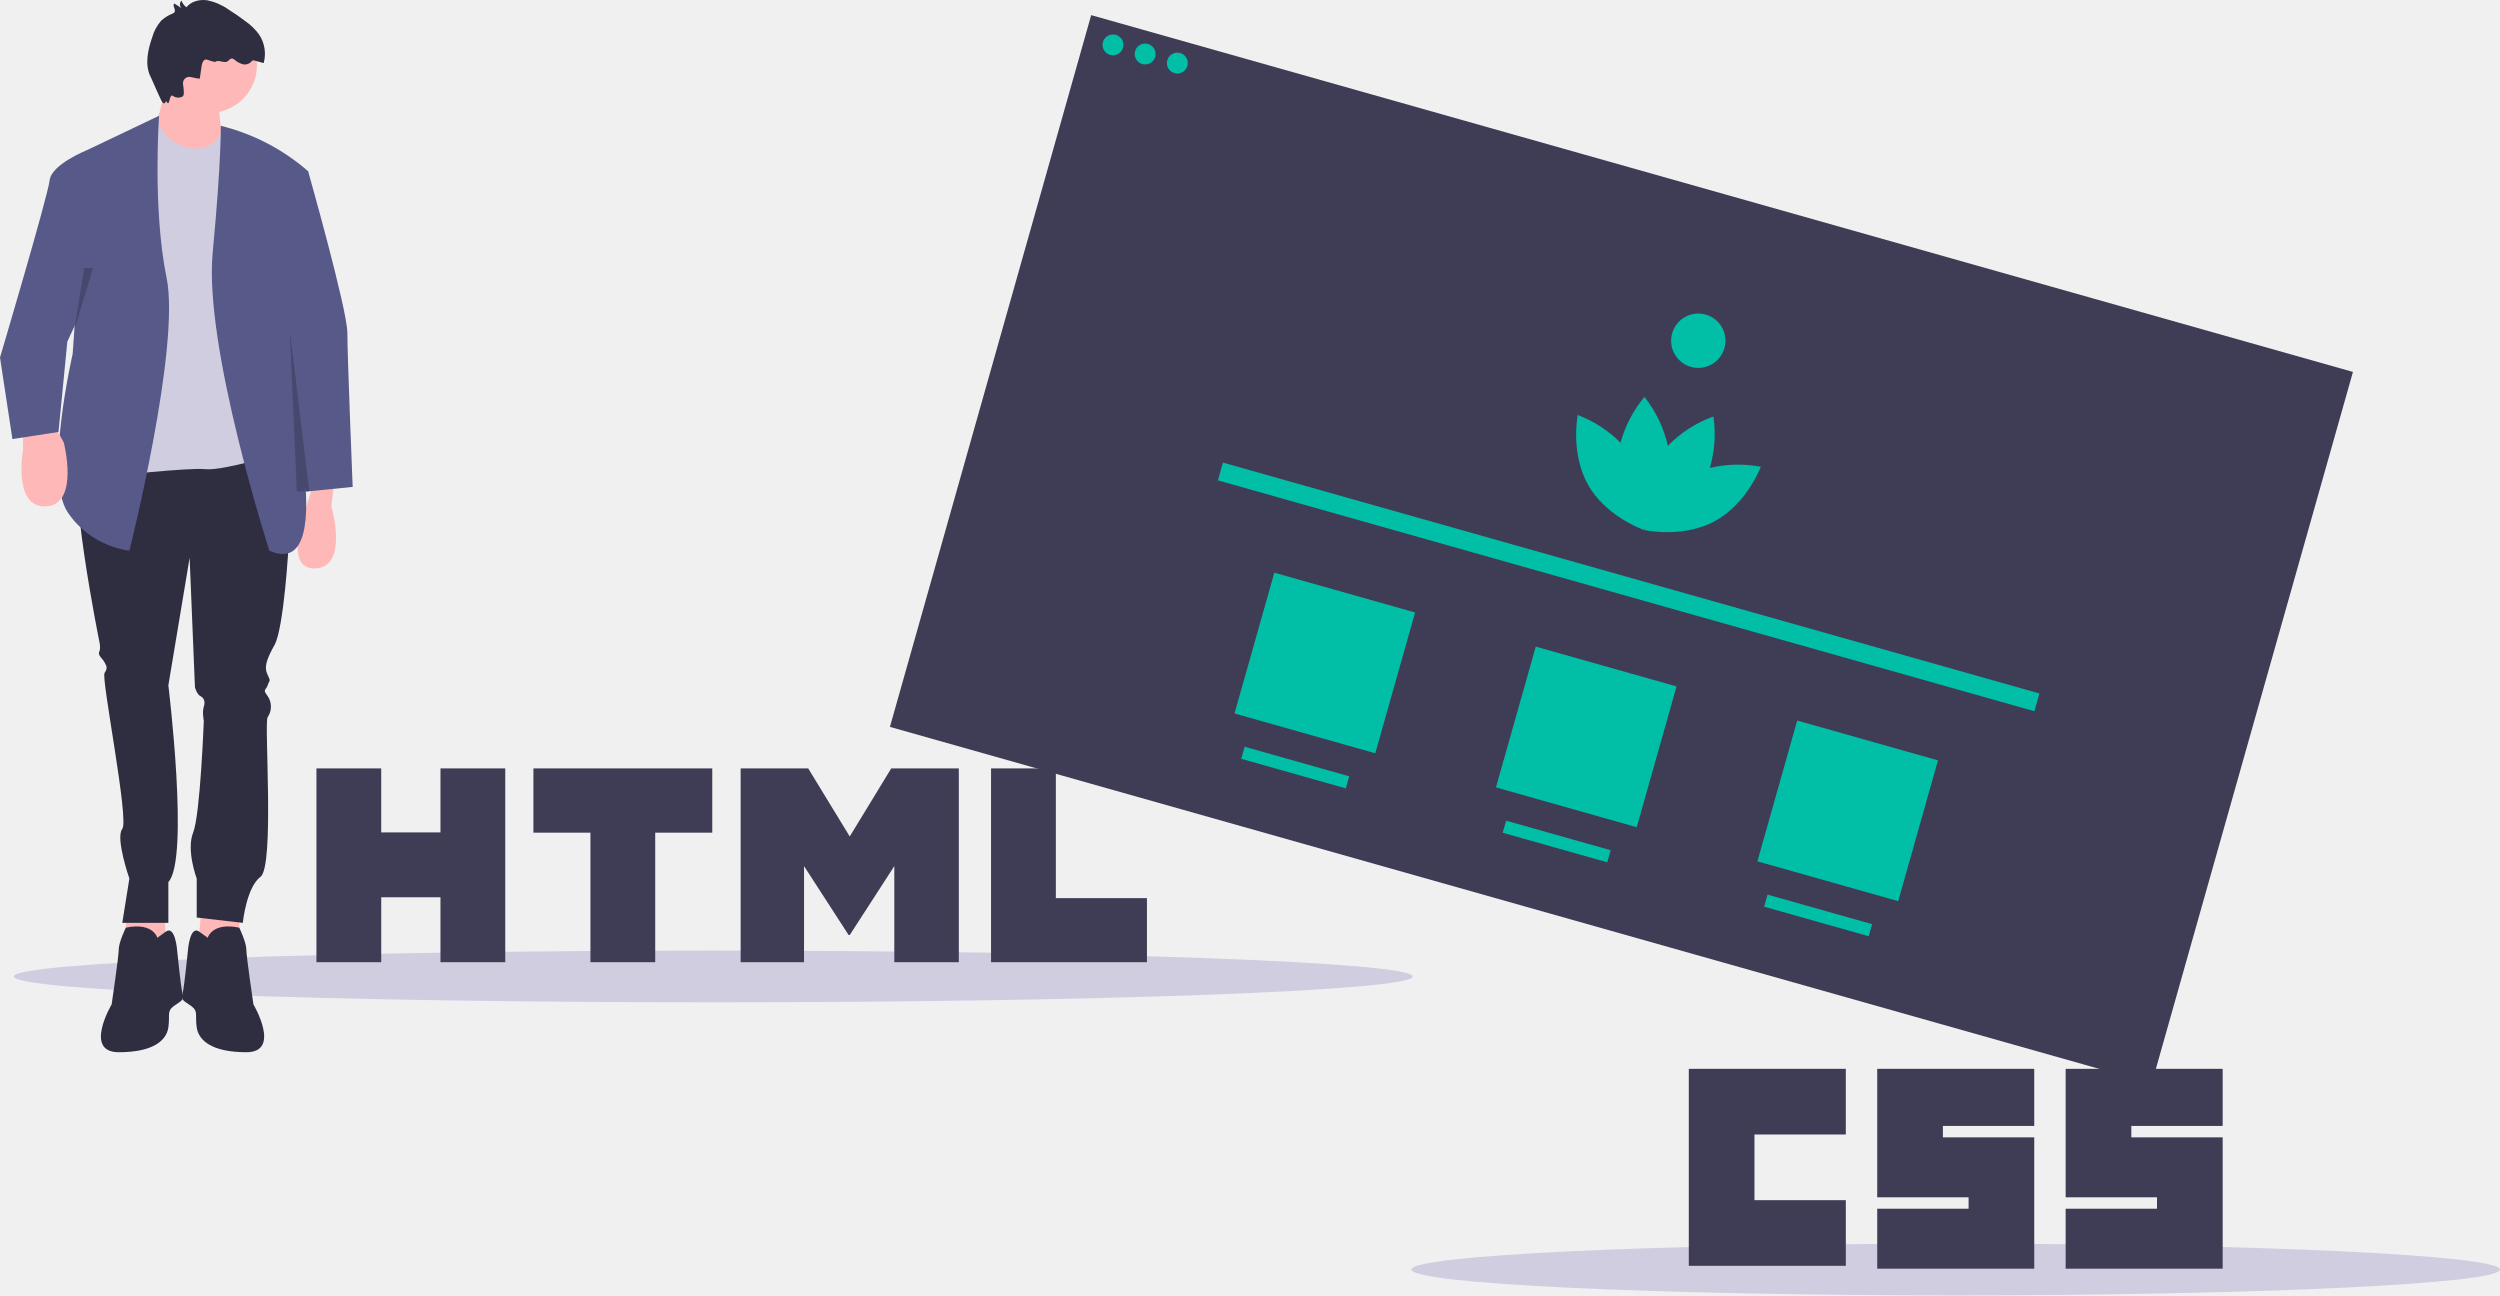
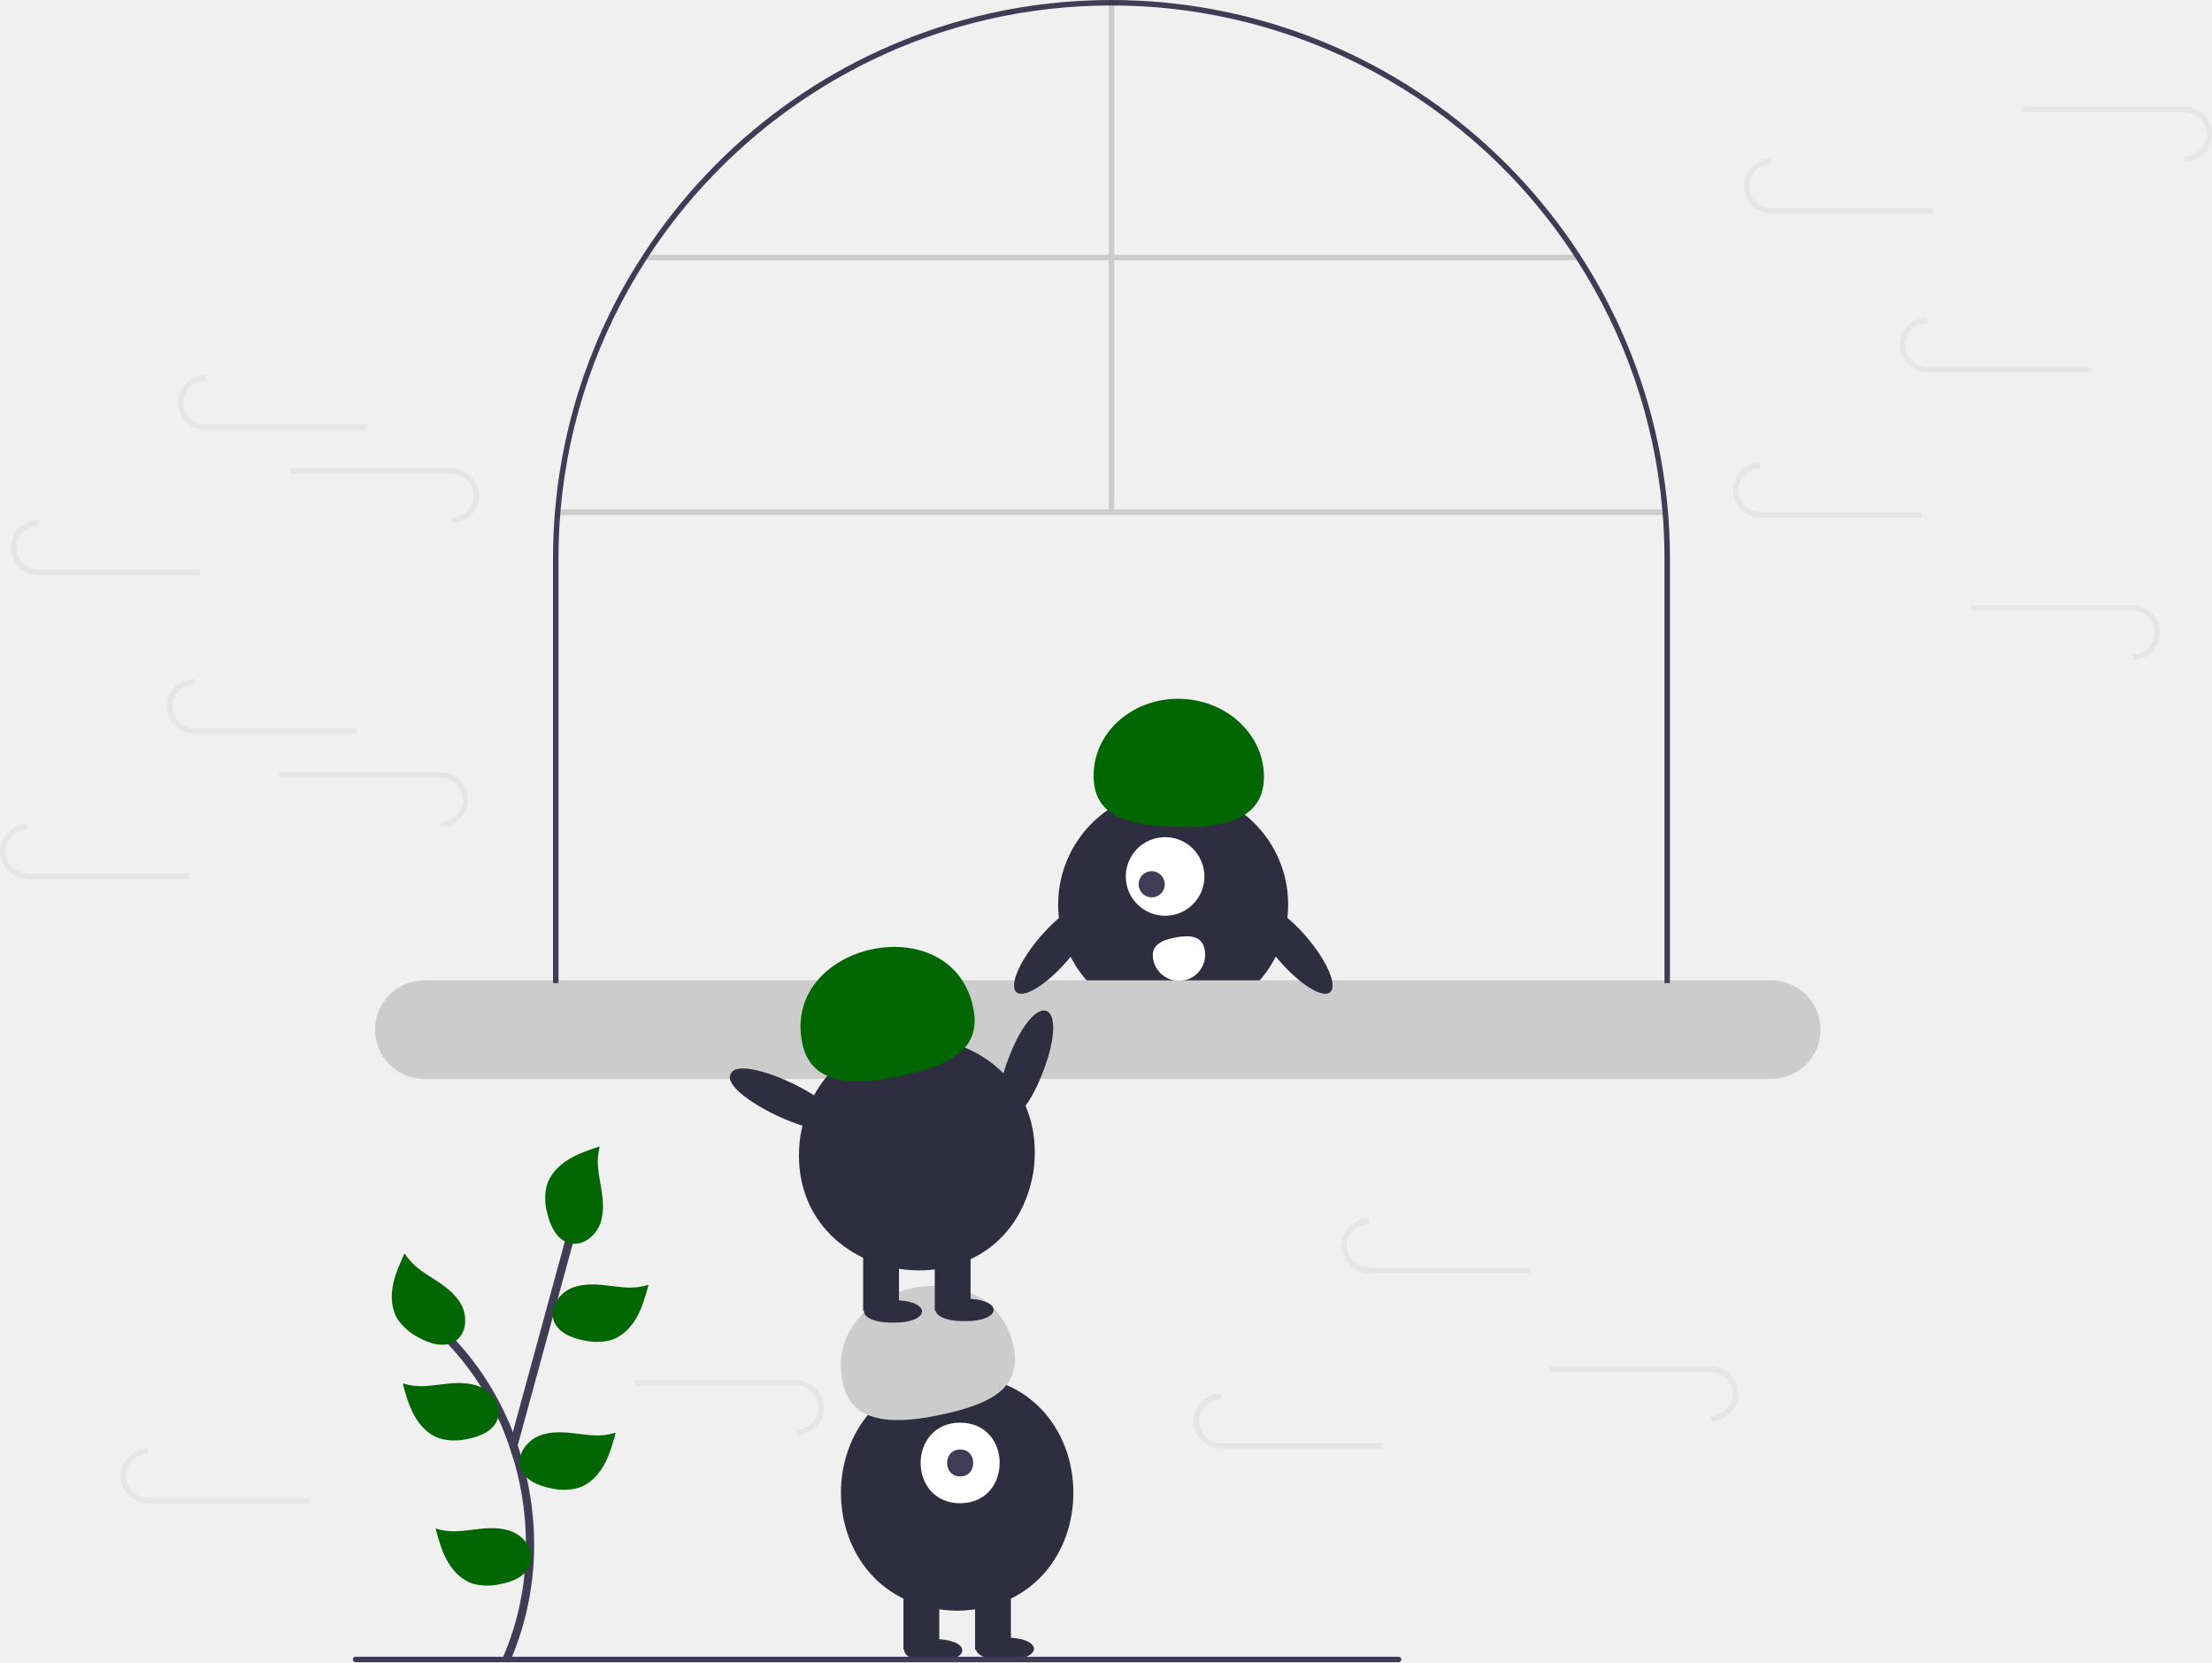
- <svg xmlns="http://www.w3.org/2000/svg" id="ae5f5559-570c-4c14-9324-22f1786600a2" data-name="Layer 1" width="1015.128" height="526" viewBox="0 0 1015.128 526">
-   <rect x="600.647" y="143.872" width="300.346" height="532.432" transform="translate(59.46229 833.9856) rotate(-74.20991)" fill="#3f3d56" />
-   <circle cx="451.929" cy="18.229" r="4.243" fill="#00bfa6" />
-   <circle cx="464.995" cy="21.924" r="4.243" fill="#00bfa6" />
-   <circle cx="478.061" cy="25.618" r="4.243" fill="#00bfa6" />
-   <path d="M807.42,376.53a49.571,49.571,0,0,0-20.704.489,49.483,49.483,0,0,0,1.464-20.92,49.194,49.194,0,0,0-18.506,11.943,49.193,49.193,0,0,0-9.512-19.866,49.482,49.482,0,0,0-9.709,18.588A49.572,49.572,0,0,0,733.071,355.505s-3.09,15.716,4.349,28.612c6.622,11.478,19.343,16.849,22.063,17.892l.064.076.034-.039c.276.105.431.158.431.158s.058-.302.139-.841c.049-.06.098-.122.152-.19.011.086.02.164.031.241-.214.501-.322.789-.322.789s.16.035.45.091l.009.051.094-.032c2.863.535,16.514,2.622,28.166-3.688C801.822,391.536,807.42,376.53,807.42,376.53Z" transform="translate(-92.43613 -187)" fill="#00bfa6" />
-   <circle cx="689.592" cy="138.352" r="11.032" fill="#00bfa6" />
-   <rect x="581.484" y="421.571" width="344.549" height="7.496" transform="translate(51.74221 -376.0588) rotate(15.79009)" fill="#00bfa6" />
-   <rect x="600.672" y="426.503" width="59.405" height="59.405" transform="translate(55.49076 -341.3188) rotate(15.79009)" fill="#00bfa6" />
-   <rect x="706.833" y="456.523" width="59.405" height="59.405" transform="translate(67.66575 -369.0738) rotate(15.79009)" fill="#00bfa6" />
-   <rect x="812.994" y="486.544" width="59.405" height="59.405" transform="translate(79.84073 -396.8287) rotate(15.79009)" fill="#00bfa6" />
-   <rect x="596.302" y="496.124" width="44.129" height="5.092" transform="translate(66.59275 -336.4488) rotate(15.79009)" fill="#00bfa6" />
-   <rect x="702.463" y="526.144" width="44.129" height="5.092" transform="translate(78.76773 -364.2038) rotate(15.79009)" fill="#00bfa6" />
-   <rect x="808.623" y="556.165" width="44.129" height="5.092" transform="translate(90.94272 -391.9588) rotate(15.79009)" fill="#00bfa6" />
-   <ellipse cx="289.6" cy="396.5" rx="284" ry="10.5" fill="#d0cde1" />
-   <ellipse cx="794.128" cy="515.5" rx="221" ry="10.5" fill="#d0cde1" />
-   <path d="M778.172,621H841.93v26.664H804.836v26.664h37.098v26.662H778.172Zm76.511,0h63.76v23.186h-37.096v4.637h37.096v53.327H854.685V677.802h37.096v-4.637H854.682V621Zm76.513,0h63.76v23.186h-37.096v4.637h37.096v53.327H931.196V677.802h37.096v-4.637H931.198V621Z" transform="translate(-92.43613 -187)" fill="#3f3d56" />
-   <path d="M220.926,499h26.302v25.986h24.061V499h26.304v78.693H271.291V551.342H247.23v26.351H220.928V499Zm111.254,26.096H309.028V499h72.625v26.096H358.487v52.596H332.185V525.096h-.005ZM393.179,499h27.425l16.87,27.651L454.329,499h27.437v78.693H455.571V538.688L437.475,566.668h-.454L418.914,538.688v39.005H393.179Zm101.676,0h26.31v52.682h36.989v26.011H494.854V499Z" transform="translate(-92.43613 -187)" fill="#3f3d56" />
-   <polygon points="82.034 366.091 79.876 390.558 97.146 389.118 97.146 368.25 82.034 366.091" fill="#ffb8b8" />
-   <polygon points="66.203 366.091 68.362 390.558 51.092 389.118 51.092 368.25 66.203 366.091" fill="#ffb8b8" />
-   <path d="M203.974,365.276s5.757,34.541,5.757,39.578-2.159,37.419-5.757,43.896-4.318,9.355-2.878,12.233.72,2.159,0,4.318-2.159,1.439,0,4.318a7.561,7.561,0,0,1,0,8.635c-1.439,2.159,2.878,60.446-2.878,64.764s-7.196,18.71-7.196,18.71l-18.71-2.159v-15.831s-4.318-11.514-1.439-18.71,4.318-45.335,4.318-45.335-.72-3.598,0-5.757,0-3.598-1.439-4.318-2.159-3.598-2.159-3.598l-2.159-52.531L160.798,465.3s8.635,70.521,0,79.876v16.551H142.089l2.878-17.99s-5.757-16.551-2.878-20.149-8.635-61.166-7.196-63.325.72-2.878,0-4.318-2.878-2.878-2.159-4.318,0-4.318,0-4.318-13.672-67.642-7.196-74.119S203.974,365.276,203.974,365.276Z" transform="translate(-92.43613 -187)" fill="#2f2e41" />
-   <path d="M176.629,568.203s1.439-6.901,12.953-4.53c0,0,2.878,5.969,2.878,8.848s2.878,22.308,2.878,22.308,11.514,19.429-2.878,19.429-19.429-5.037-20.149-10.074.72-6.476-2.159-8.635-4.318-2.159-3.598-5.037,2.159-17.27,2.159-17.27.72-10.794,4.677-7.916l3.958,2.878" transform="translate(-92.43613 -187)" fill="#2f2e41" />
-   <path d="M156.481,568.203s-1.439-6.901-12.953-4.53c0,0-2.878,5.969-2.878,8.848s-2.878,22.308-2.878,22.308-11.514,19.429,2.878,19.429,19.429-5.037,20.149-10.074-.72-6.476,2.159-8.635,4.318-2.159,3.598-5.037-2.159-17.27-2.159-17.27-.72-10.794-4.677-7.916l-3.958,2.878" transform="translate(-92.43613 -187)" fill="#2f2e41" />
-   <circle cx="84.913" cy="26.44" r="19.429" fill="#ffb8b8" />
-   <path d="M161.518,216.319s-7.916,30.943-9.355,31.662,33.102,3.598,33.102,3.598-8.635-26.625,0-30.943Z" transform="translate(-92.43613 -187)" fill="#ffb8b8" />
-   <path d="M156.463,235.175l-.001-.004L132.734,251.579l4.318,128.808s31.662-3.598,38.858-2.878,30.223-6.476,30.223-6.476L196.047,249.997a9.942,9.942,0,0,0-9.208-9.092l-4.322-.305s-4.317,10.689-17.307,5.175A15.156,15.156,0,0,1,156.463,235.175Z" transform="translate(-92.43613 -187)" fill="#d0cde1" />
-   <path d="M157.036,234l-29.34,13.981-5.757,82.754s-11.514,49.652-2.159,64.044,25.186,15.831,25.186,15.831,20.868-82.754,15.112-110.818S157.036,234,157.036,234Z" transform="translate(-92.43613 -187)" fill="#575a89" />
-   <path d="M101.791,358.799v10.794s-4.318,23.747,9.355,23.027,7.196-25.906,7.196-25.906l-4.318-7.916Z" transform="translate(-92.43613 -187)" fill="#ffb8b8" />
-   <path d="M228.44,380.387l-1.439,12.233s7.196,24.466-6.476,25.186-3.748-25.036-3.748-25.036l4.468-13.823Z" transform="translate(-92.43613 -187)" fill="#ffb8b8" />
-   <path d="M182.084,238.085h0a84.747,84.747,0,0,1,35.438,18.422l.124.109-10.074,53.25-1.439,19.429s26.625,94.987-4.318,81.315c0,0-26.625-82.754-23.027-120.893S182.084,238.085,182.084,238.085Z" transform="translate(-92.43613 -187)" fill="#575a89" />
-   <path d="M208.292,255.897c.72-.72,9.355,1,9.355,1s15.831,55.848,15.831,65.203,2.159,62.605,2.159,62.605l-18.995,1.915-15.375-73.986Z" transform="translate(-92.43613 -187)" fill="#575a89" />
-   <path d="M132.734,247.981h-5.037s-14.392,5.757-15.112,12.233-20.149,71.96-20.149,71.96l5.037,33.102,18.71-2.878,3.598-36.7,18.71-40.298Z" transform="translate(-92.43613 -187)" fill="#575a89" />
-   <path d="M173.574,218.863l.745-5.193c.174-1.21.882-2.802,2.06-2.473,1.002.28,3.184,1.137,3.549.879,1.368-.969,3.439.726,4.877-.135.603-.361.996-1.134,1.697-1.185a1.933,1.933,0,0,1,1.246.564,8.477,8.477,0,0,0,3.224,1.751,3.468,3.468,0,0,0,3.394-.925,1.803,1.803,0,0,1,.6-.575,1.347,1.347,0,0,1,.863.04l3.676,1.001a14.126,14.126,0,0,0-1.89-11.63,23.391,23.391,0,0,0-5.354-5.244q-3.415-2.598-7.048-4.887a22.892,22.892,0,0,0-8.563-3.725c-3.1-.471-6.571.371-8.521,2.827a5.487,5.487,0,0,1-1.974-2.666,2.02,2.02,0,0,0,.13,3.097l-3.109-1.985c-.874.918.834,2.582.089,3.607a1.9,1.9,0,0,1-.837.546,14.252,14.252,0,0,0-4.559,2.869,17.01,17.01,0,0,0-3.59,6.614c-1.853,5.315-3.199,11.41-.567,16.385.298.564,4.237,9.874,4.762,10.237,1.774,1.227.619-1.743,1.89,0,.997,1.367.81-3.864,2.292-2.716a3.693,3.693,0,0,0,4.02.181c.614-.426.416-2.791.085-4.963a2.559,2.559,0,0,1,3.113-2.879C171.72,218.712,173.543,219.083,173.574,218.863Z" transform="translate(-92.43613 -187)" fill="#2f2e41" />
-   <polygon points="117.655 134.02 125.57 199.504 120.533 199.504 117.655 134.02" opacity="0.2" />
-   <polygon points="34.181 108.834 30.179 134.02 37.779 108.834 35.62 108.834 34.181 108.834" opacity="0.2" />
+ <svg xmlns="http://www.w3.org/2000/svg" id="ae81c40f-6eb7-45b1-b509-6cf6baf1840d" data-name="Layer 1" width="808" height="607.018" viewBox="0 0 808 607.018">
+   <rect x="203.7" y="186.04" width="405.24" height="2" fill="#ccc" />
+   <rect x="405" y="1.002" width="2" height="186.036" fill="#ccc" />
+   <rect x="235.35" y="93.02" width="341.3" height="2" fill="#ccc" />
+   <path d="M666.54,476.833a41.97,41.97,0,0,1-10.39,27.66c-.6.69-1.23,1.35-1.87,2h-59.5c-.64-.65-1.27-1.31-1.87-2a41.846,41.846,0,0,1-8.59-15.45s.01,0,0-.01a42.017,42.017,0,0,1-1.8-12.2,40.808,40.808,0,0,1,.31-5.09,42.013,42.013,0,0,1,83.39-.11A42.463,42.463,0,0,1,666.54,476.833Z" transform="translate(-196 -146.4908)" fill="#2f2e41" />
+   <polygon points="375.58 360.002 370.44 360.002 374.43 358.002 374.55 357.942 374.58 358.002 375.58 360.002" fill="#2f2e41" />
+   <polygon points="410.61 360.002 405.47 360.002 406.47 358.002 406.5 357.942 406.62 358.002 410.61 360.002" fill="#2f2e41" />
+   <circle cx="425.588" cy="320.067" r="14.359" fill="#fff" />
+   <ellipse cx="616.686" cy="469.411" rx="4.766" ry="4.8" transform="translate(-347.3005 427.0596) rotate(-45)" fill="#3f3d56" />
+   <path d="M657.671,431.129c.632-15.554-12.773-28.728-29.941-29.425s-31.597,11.346-32.229,26.9,11.302,19.087,28.47,19.785S657.039,446.683,657.671,431.129Z" transform="translate(-196 -146.4908)" fill="#026702" />
+   <path d="M636.068,493.391a9.572,9.572,0,1,1-18.835,3.429l-.003-.018c-.942-5.202,3.08-7.043,8.283-7.985S635.126,488.189,636.068,493.391Z" transform="translate(-196 -146.4908)" fill="#fff" />
+   <path d="M843,504.491H351a18,18,0,0,0,0,36H843a18,18,0,0,0,0-36Z" transform="translate(-196 -146.4908)" fill="#ccc" />
+   <path d="M806,350.491v155h-2v-155q0-8.055-.63-15.96c-.05-.67-.1-1.33-.16-2a200.662,200.662,0,0,0-31.2-91.02c-.43-.67-.86-1.33-1.3-2a201.969,201.969,0,0,0-167.71-91.01c-.33-.01-.67-.01-1-.01s-.67,0-1,.01q-5.685.015-11.28.36a200.469,200.469,0,0,0-43.17,7.37,199.601,199.601,0,0,0-23.43,8.3,203.248,203.248,0,0,0-89.83,74.98c-.44.67-.87,1.33-1.3,2a200.662,200.662,0,0,0-31.2,91.02c-.06.67-.11,1.33-.16,2Q400,342.436,400,350.491v155h-2v-155q0-9.12.79-18.03a202.465,202.465,0,0,1,32.25-93.15,204.174,204.174,0,0,1,116.58-85.46,202.849,202.849,0,0,1,43.02-7.04q5.64-.315,11.36-.32a204.228,204.228,0,0,1,203.21,186.02Q805.99,341.391,806,350.491Z" transform="translate(-196 -146.4908)" fill="#3f3d56" />
+   <path d="M545.635,648.565c56.612.967,56.603,85.176-.002,86.135C489.023,733.733,489.032,649.524,545.635,648.565Z" transform="translate(-196 -146.4908)" fill="#2f2e41" />
+   <rect x="330.01" y="578.941" width="13.084" height="23.442" fill="#2f2e41" />
+   <rect x="356.177" y="578.941" width="13.084" height="23.442" fill="#2f2e41" />
+   <path d="M536.913,745.058c14.138-.1,14.138,8.278-.001,8.177C522.775,753.335,522.775,744.957,536.913,745.058Z" transform="translate(-196 -146.4908)" fill="#2f2e41" />
+   <path d="M563.08,744.513c14.138-.1,14.138,8.278-.001,8.177C548.943,752.79,548.943,744.411,563.08,744.513Z" transform="translate(-196 -146.4908)" fill="#2f2e41" />
+   <path d="M546.726,666.01c19.25.086,19.248,29.355-.001,29.438C527.476,695.362,527.478,666.094,546.726,666.01Z" transform="translate(-196 -146.4908)" fill="#fff" />
+   <path d="M546.726,675.823c6.366-.093,6.366,9.907-0,9.813C540.36,685.729,540.36,675.729,546.726,675.823Z" transform="translate(-196 -146.4908)" fill="#3f3d56" />
+   <path d="M503.859,651.581c-8.091-36.891,53.888-50.724,62.251-13.898,3.477,15.572-7.915,21.316-25.105,25.154S507.336,667.155,503.859,651.581Z" transform="translate(-196 -146.4908)" fill="#ccc" />
+   <path d="M564.409,532.946c10.033-26.274,22.679-21.439,12.629,4.828C567.005,564.047,554.359,559.213,564.409,532.946Z" transform="translate(-196 -146.4908)" fill="#2f2e41" />
+   <path d="M488.405,560.983c10.023-55.726,93.143-42.229,85.022,13.799C563.405,630.507,480.284,617.009,488.405,560.983Z" transform="translate(-196 -146.4908)" fill="#2f2e41" />
+   <rect x="315.291" y="455.191" width="13.084" height="23.442" fill="#2f2e41" />
+   <rect x="341.458" y="455.191" width="13.084" height="23.442" fill="#2f2e41" />
+   <path d="M522.194,621.307c14.138-.1,14.138,8.278-.001,8.177C508.056,629.585,508.056,621.206,522.194,621.307Z" transform="translate(-196 -146.4908)" fill="#2f2e41" />
+   <path d="M548.361,620.762c14.138-.1,14.138,8.278-.001,8.177C534.224,629.04,534.223,620.661,548.361,620.762Z" transform="translate(-196 -146.4908)" fill="#2f2e41" />
+   <path d="M489.139,527.831c-8.091-36.891,53.888-50.724,62.251-13.898,3.477,15.572-7.915,21.316-25.105,25.154S492.617,543.404,489.139,527.831Z" transform="translate(-196 -146.4908)" fill="#026702" />
+   <path d="M462.952,538.671c3.044-8.19,43.332,10.918,38.912,18.457C498.821,565.317,458.532,546.209,462.952,538.671Z" transform="translate(-196 -146.4908)" fill="#2f2e41" />
+   <ellipse cx="668.205" cy="492.895" rx="6.594" ry="21.006" transform="translate(-355.8591 407.6664) rotate(-40.64516)" fill="#2f2e41" />
+   <ellipse cx="580.971" cy="492.895" rx="21.006" ry="6.594" transform="translate(-367.4456 466.162) rotate(-49.35484)" fill="#2f2e41" />
+   <path d="M959,282.493H900a10,10,0,0,1,0-20v2a8,8,0,0,0,0,16h59Z" transform="translate(-196 -146.4908)" fill="#e6e6e6" />
+   <path d="M898,335.493H839a10,10,0,0,1,0-20v2a8,8,0,0,0,0,16h59Z" transform="translate(-196 -146.4908)" fill="#e6e6e6" />
+   <path d="M975,387.493v-2a8,8,0,0,0,0-16H916v-2h59a10,10,0,0,1,0,20Z" transform="translate(-196 -146.4908)" fill="#e6e6e6" />
+   <path d="M994,205.493v-2a8,8,0,0,0,0-16H935v-2h59a10,10,0,0,1,0,20Z" transform="translate(-196 -146.4908)" fill="#e6e6e6" />
+   <path d="M902,224.493H843a10,10,0,0,1,0-20v2a8,8,0,0,0,0,16h59Z" transform="translate(-196 -146.4908)" fill="#e6e6e6" />
+   <path d="M326,414.493H267a10,10,0,0,1,0-20v2a8,8,0,0,0,0,16h59Z" transform="translate(-196 -146.4908)" fill="#e6e6e6" />
+   <path d="M357,448.493v-2a8,8,0,0,0,0-16H298v-2h59a10,10,0,0,1,0,20Z" transform="translate(-196 -146.4908)" fill="#e6e6e6" />
+   <path d="M265,467.493H206a10,10,0,0,1,0-20v2a8,8,0,0,0,0,16h59Z" transform="translate(-196 -146.4908)" fill="#e6e6e6" />
+   <path d="M330,303.493H271a10,10,0,0,1,0-20v2a8,8,0,0,0,0,16h59Z" transform="translate(-196 -146.4908)" fill="#e6e6e6" />
+   <path d="M361,337.493v-2a8,8,0,0,0,0-16H302v-2h59a10,10,0,0,1,0,20Z" transform="translate(-196 -146.4908)" fill="#e6e6e6" />
+   <path d="M269,356.493H210a10,10,0,0,1,0-20v2a8,8,0,0,0,0,16h59Z" transform="translate(-196 -146.4908)" fill="#e6e6e6" />
+   <path d="M755,611.493H696a10,10,0,0,1,0-20v2a8,8,0,0,0,0,16h59Z" transform="translate(-196 -146.4908)" fill="#e6e6e6" />
+   <path d="M821,665.493v-2a8,8,0,0,0,0-16H762v-2h59a10,10,0,0,1,0,20Z" transform="translate(-196 -146.4908)" fill="#e6e6e6" />
+   <path d="M701,675.493H642a10,10,0,0,1,0-20v2a8,8,0,0,0,0,16h59Z" transform="translate(-196 -146.4908)" fill="#e6e6e6" />
+   <path d="M487,670.493v-2a8,8,0,0,0,0-16H428v-2h59a10,10,0,0,1,0,20Z" transform="translate(-196 -146.4908)" fill="#e6e6e6" />
+   <path d="M309,695.493H250a10,10,0,0,1,0-20v2a8,8,0,0,0,0,16h59Z" transform="translate(-196 -146.4908)" fill="#e6e6e6" />
+   <path d="M706.886,753.493h-381a1,1,0,0,1,0-2h381a1,1,0,0,1,0,2Z" transform="translate(-196 -146.4908)" fill="#3f3d56" />
+   <path d="M382.53,752.723c-.77,1.77-3.35.24-2.59-1.51a100.86,100.86,0,0,0,7.17-25.9,109.443,109.443,0,0,0-3.45-45.66c-.16-.53-.32-1.07-.48-1.6-.38-1.22-.78-2.44-1.2-3.64a103.062,103.062,0,0,0-22.68-37.46c-1.33-1.4.79-3.52,2.12-2.12a103.417,103.417,0,0,1,16.34,22.52,108.082,108.082,0,0,1,5.58,12.08c.63,1.61,1.22,3.24,1.78,4.87a114.241,114.241,0,0,1,5.81,30.06A107.162,107.162,0,0,1,382.53,752.723Z" transform="translate(-196 -146.4908)" fill="#3f3d56" />
+   <path d="M405.43,599.893q-4.995,18.285-9.98,36.57-5.175,18.93-10.33,37.84-.735,2.685-1.46,5.35c-.16-.53-.32-1.07-.48-1.6-.38-1.22-.78-2.44-1.2-3.64.45-1.66.9-3.32,1.36-4.98q.93-3.405,1.86-6.81,8.67-31.77,17.34-63.53A1.5,1.5,0,0,1,405.43,599.893Z" transform="translate(-196 -146.4908)" fill="#3f3d56" />
+   <path d="M343.743,604.261c-1.748,3.836-3.513,7.722-4.269,11.869s-.412,8.652,1.831,12.222a20.339,20.339,0,0,0,7.421,6.459c4.187,2.388,9.631,4.075,13.635,1.392,4.044-2.71,4.474-8.833,2.208-13.142s-6.475-7.199-10.582-9.813-7.325-4.681-9.988-8.757Z" transform="translate(-196 -146.4908)" fill="#026702" />
+   <path d="M414.996,565.171c-4.006,1.315-8.058,2.652-11.62,4.907s-6.64,5.562-7.744,9.631a20.339,20.339,0,0,0,.282,9.834c1.083,4.697,3.533,9.843,8.22,10.968,4.734,1.136,9.527-2.698,11.158-7.285s.903-9.64.041-14.431S413.809,570.237,415,565.517Z" transform="translate(-196 -146.4908)" fill="#026702" />
+   <path d="M343.116,651.743c1.113,4.067,2.245,8.181,4.319,11.851s5.222,6.911,9.231,8.217a20.339,20.339,0,0,0,9.836.211c4.745-.846,10.007-3.035,11.366-7.66,1.372-4.671-2.217-9.65-6.716-11.509s-9.583-1.385-14.411-.764-8.624,1.093-13.279-.333Z" transform="translate(-196 -146.4908)" fill="#026702" />
+   <path d="M355.116,704.743c1.113,4.067,2.245,8.181,4.319,11.851s5.222,6.911,9.231,8.217a20.339,20.339,0,0,0,9.836.211c4.745-.846,10.007-3.035,11.366-7.66,1.372-4.671-2.217-9.65-6.716-11.509s-9.583-1.385-14.411-.764-8.624,1.093-13.279-.333Z" transform="translate(-196 -146.4908)" fill="#026702" />
+   <path d="M420.884,669.743c-1.113,4.067-2.245,8.181-4.319,11.851s-5.222,6.911-9.231,8.217a20.339,20.339,0,0,1-9.836.211c-4.745-.846-10.007-3.035-11.366-7.66-1.372-4.671,2.217-9.65,6.716-11.509s9.583-1.385,14.411-.764,8.624,1.093,13.279-.333Z" transform="translate(-196 -146.4908)" fill="#026702" />
+   <path d="M432.884,615.743c-1.113,4.067-2.245,8.181-4.319,11.851s-5.222,6.911-9.231,8.217a20.339,20.339,0,0,1-9.836.211c-4.745-.846-10.007-3.035-11.366-7.66-1.372-4.671,2.217-9.65,6.716-11.509s9.583-1.385,14.411-.764,8.624,1.093,13.279-.333Z" transform="translate(-196 -146.4908)" fill="#026702" />
</svg>
